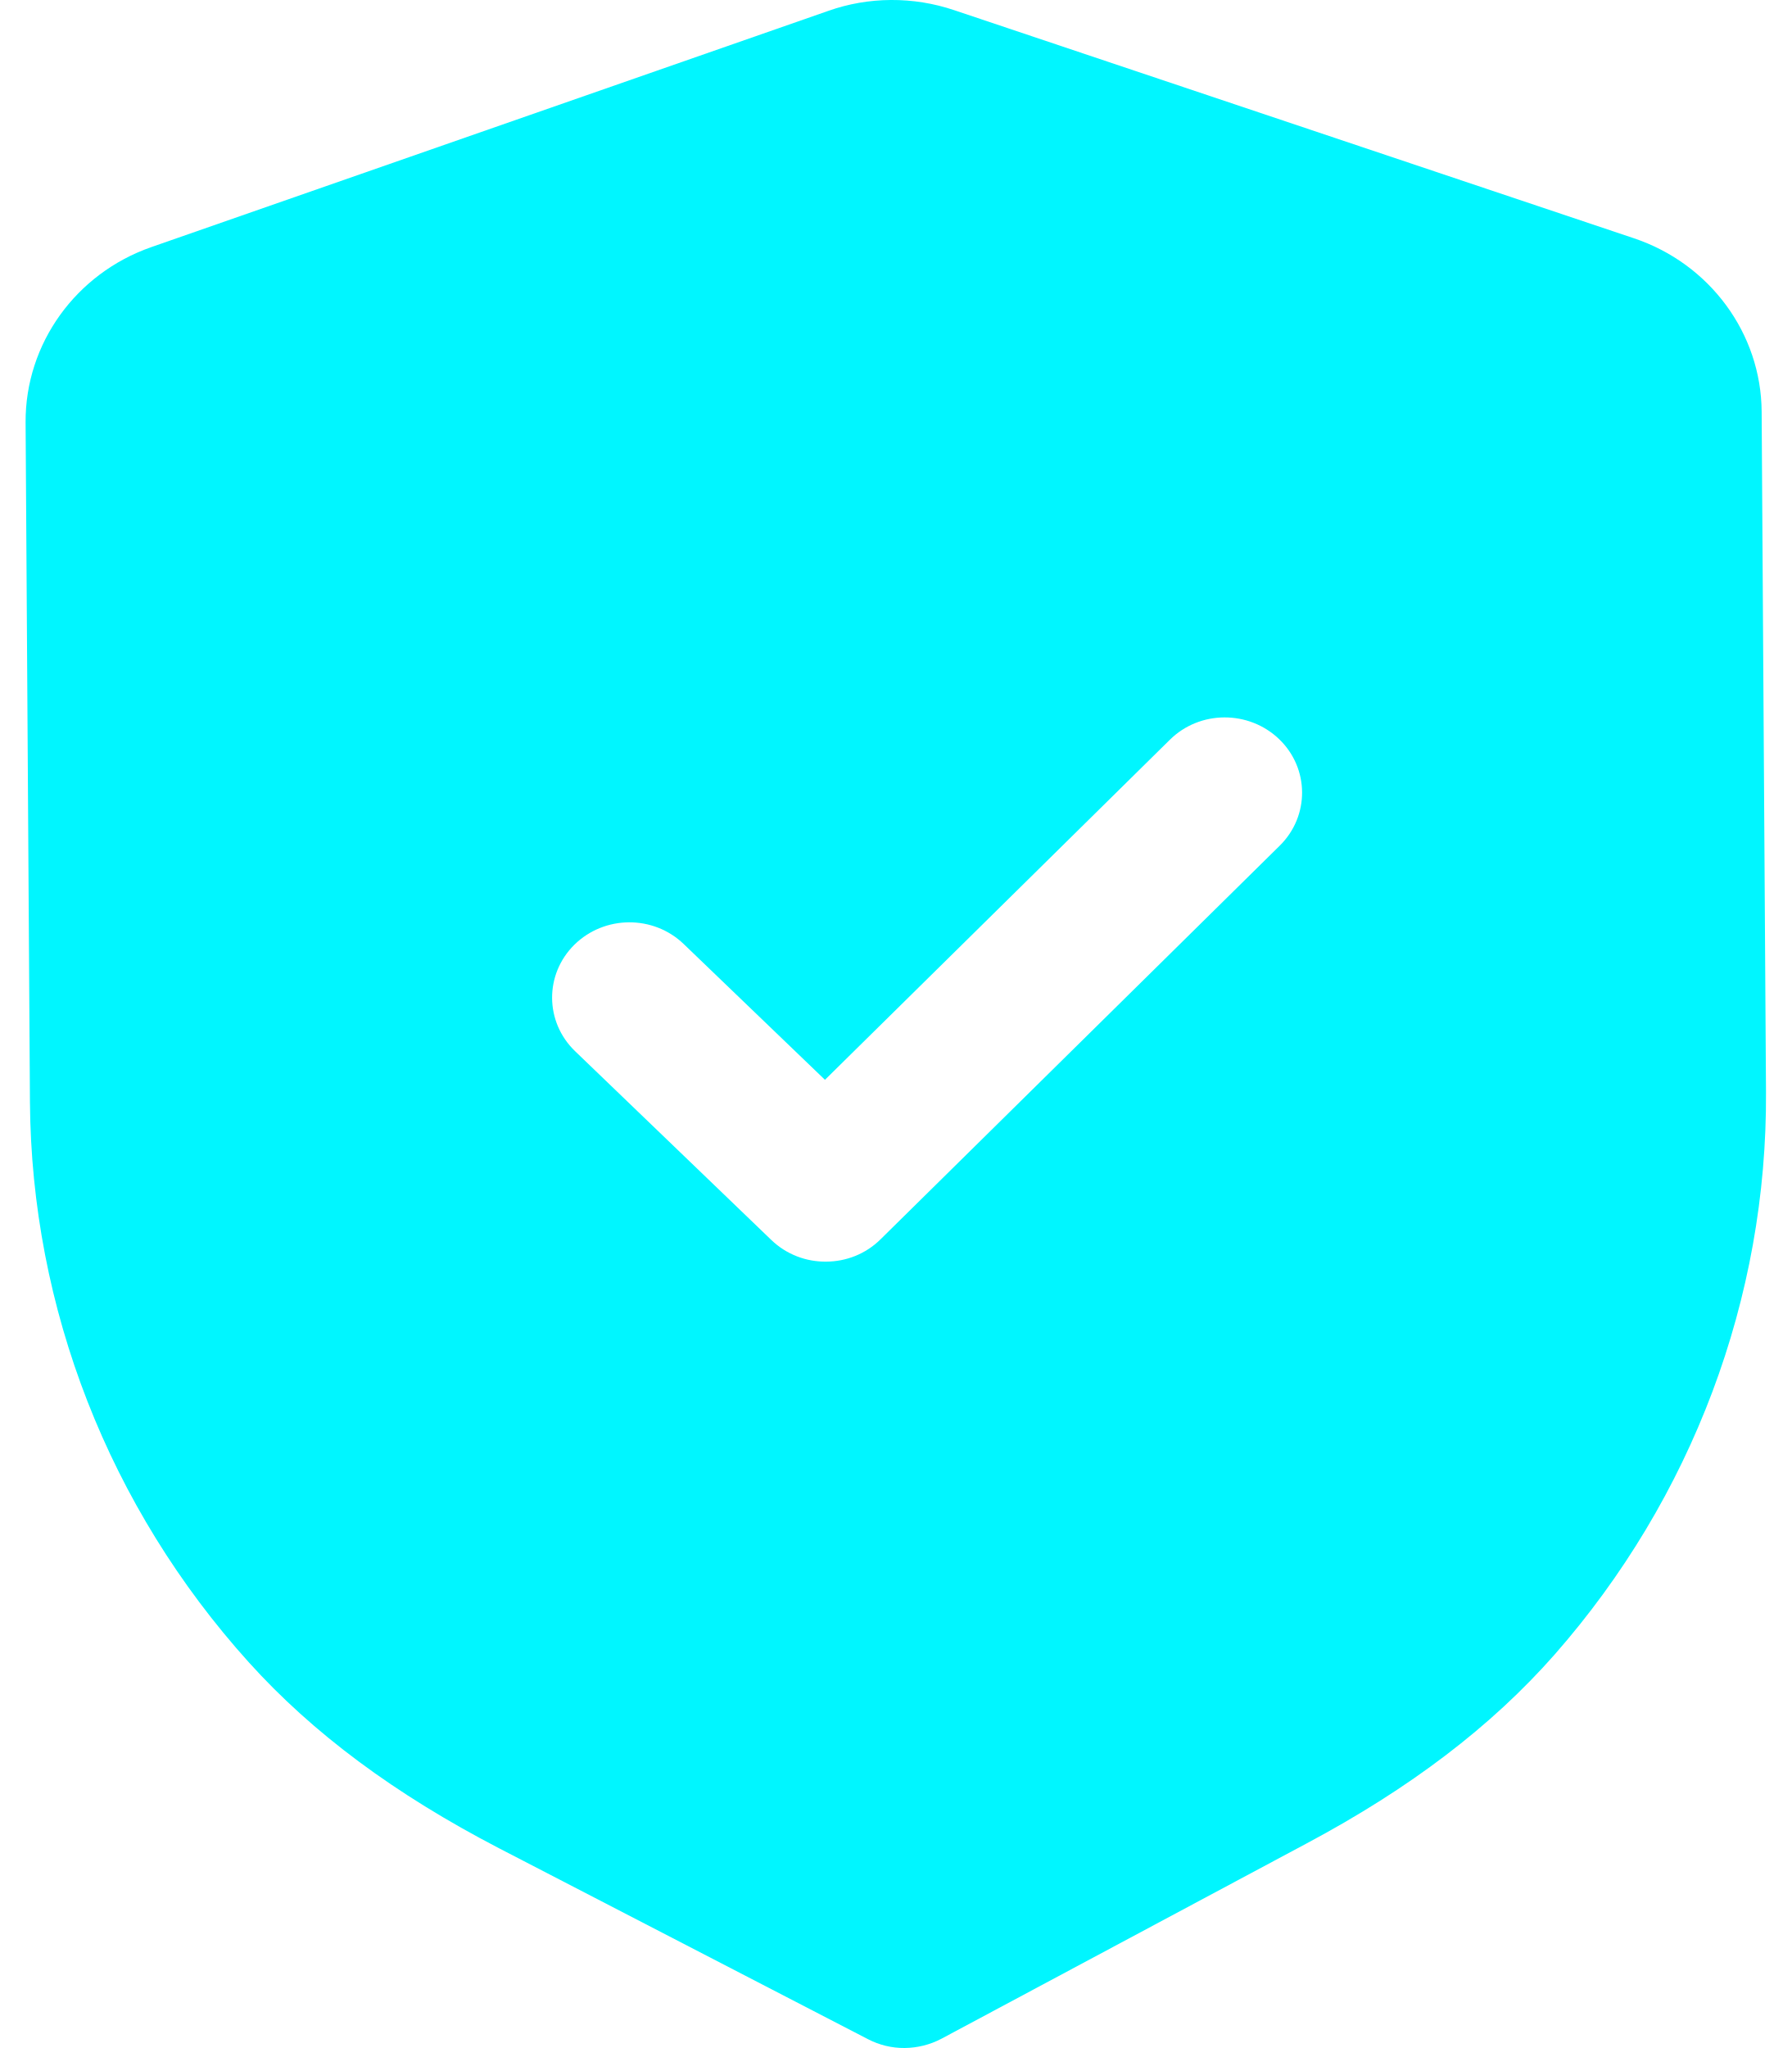
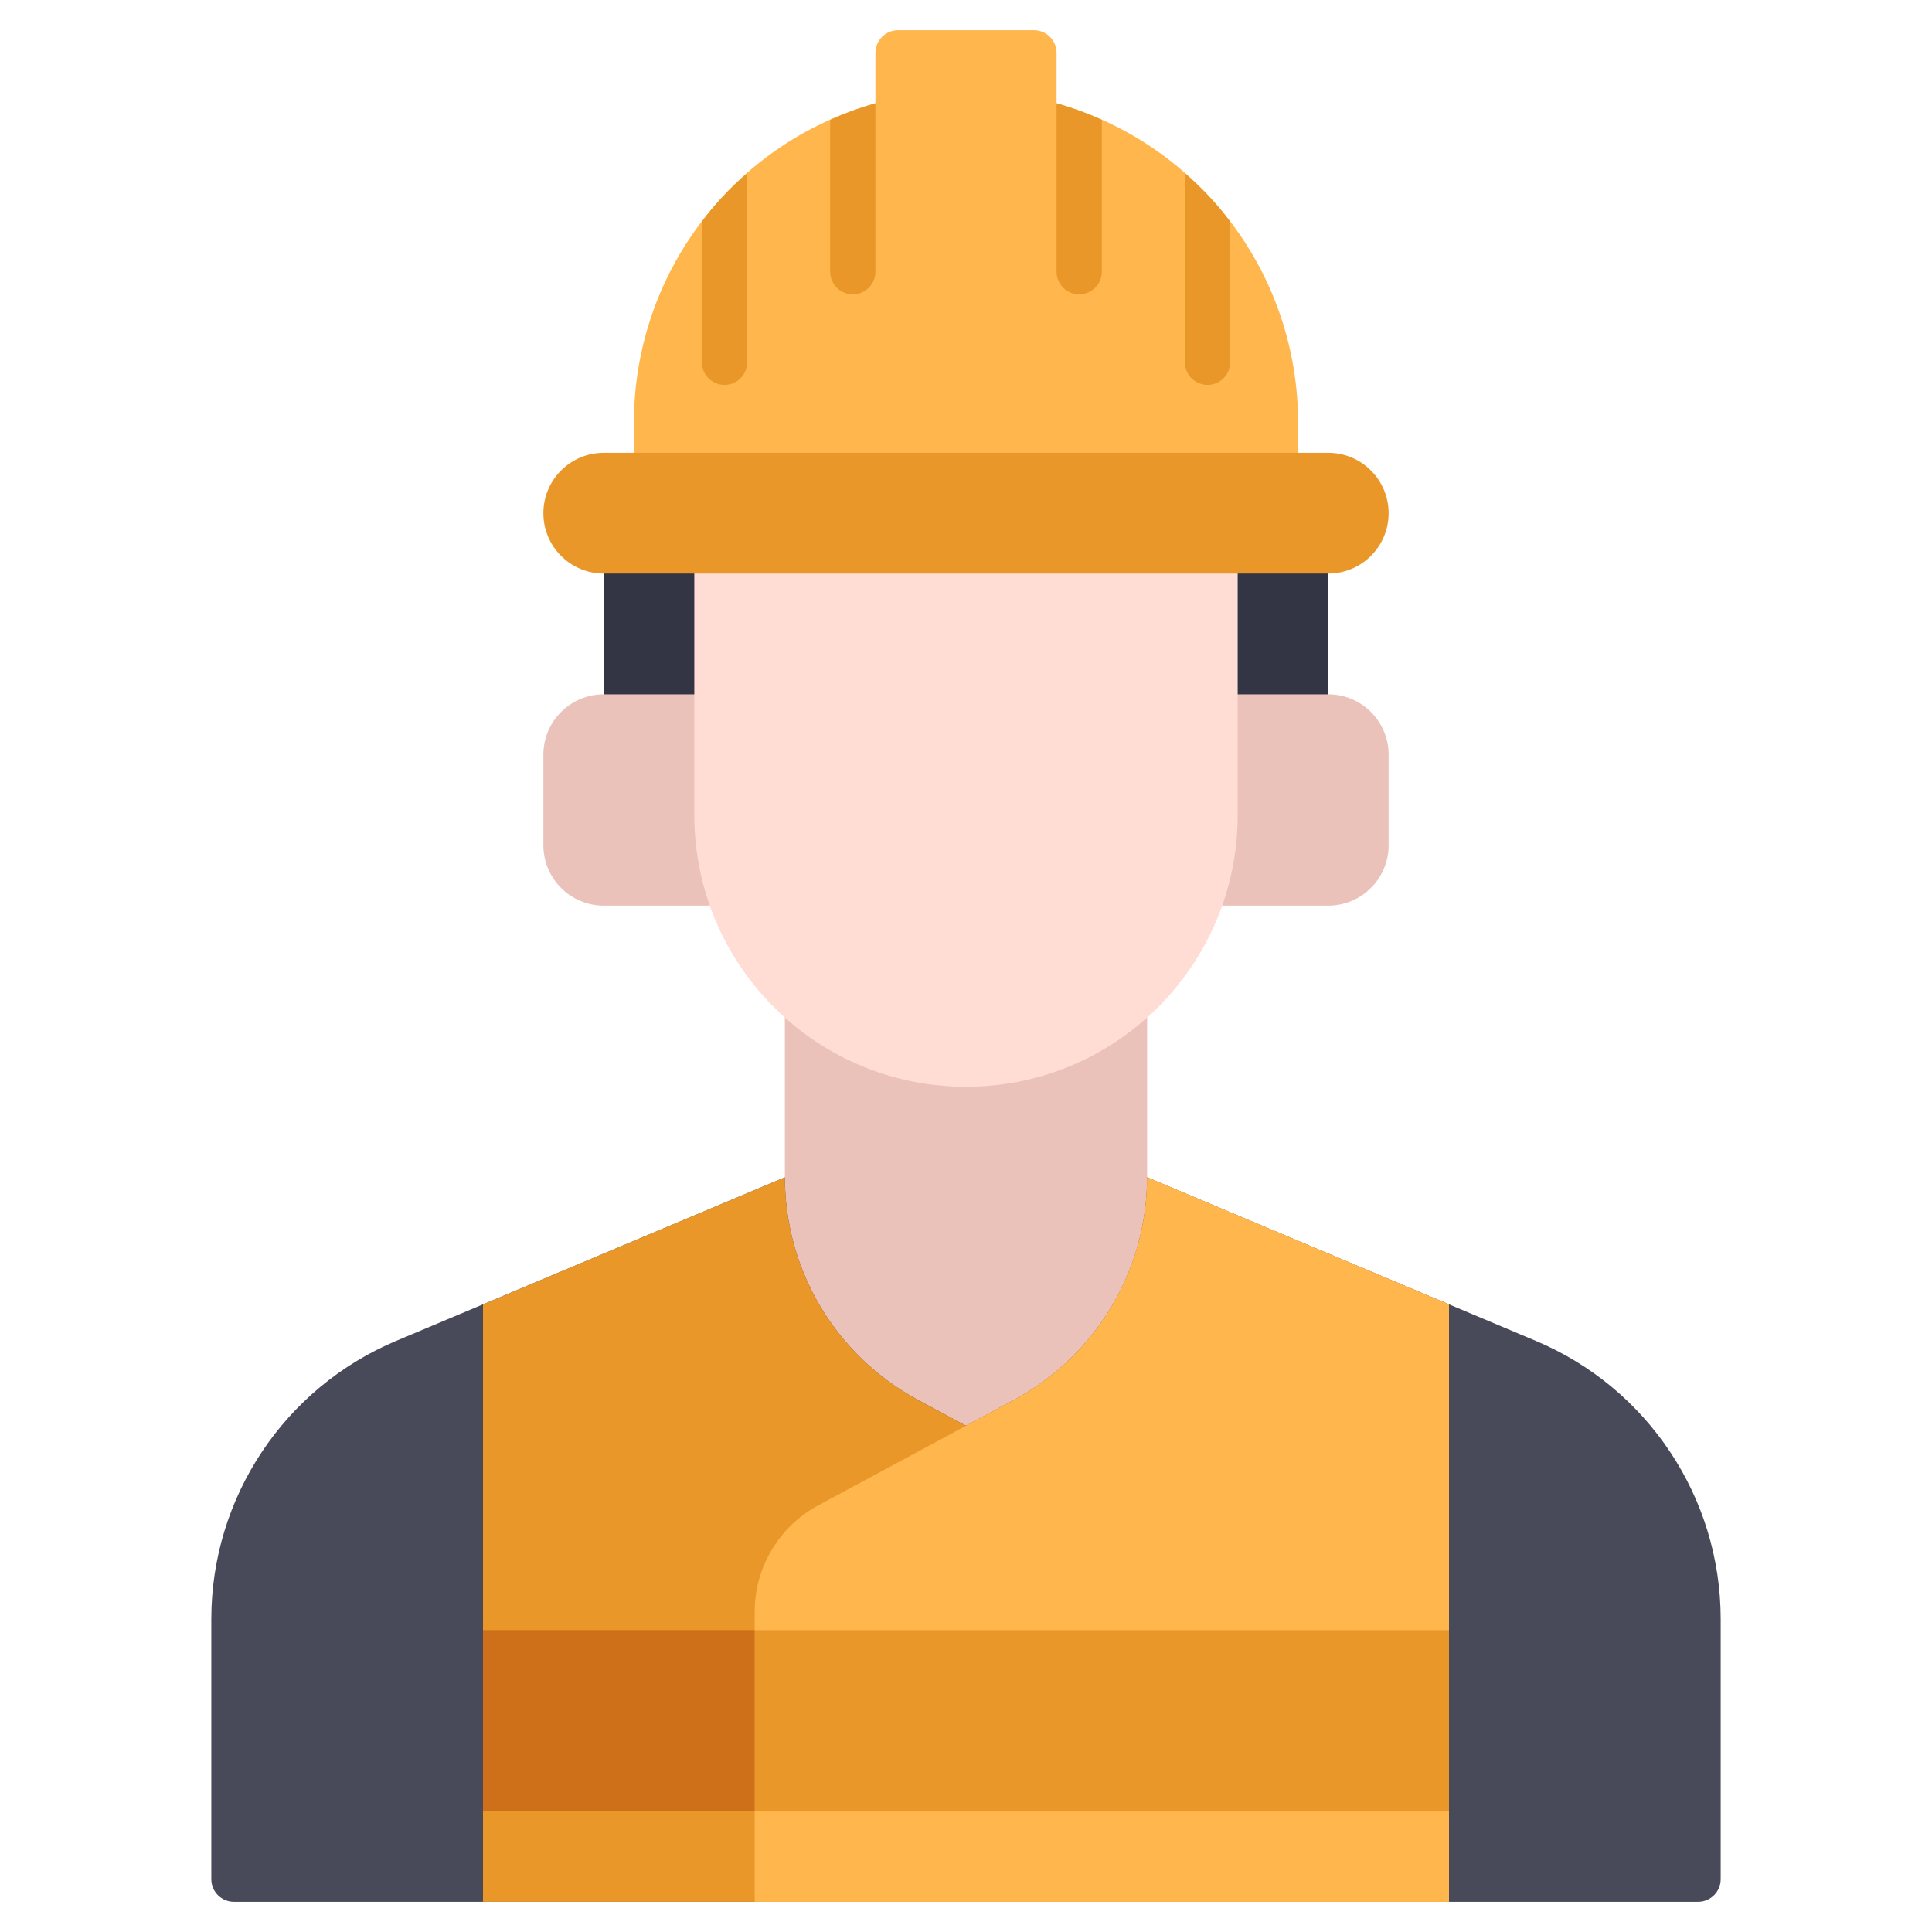
- <svg xmlns="http://www.w3.org/2000/svg" width="28" height="32" viewBox="0 0 28 32" fill="none">
-   <path fill-rule="evenodd" clip-rule="evenodd" d="M13.565 31.862C13.742 31.954 13.94 32.002 14.138 32C14.336 31.998 14.533 31.95 14.712 31.856L20.42 28.804C22.039 27.941 23.307 26.976 24.296 25.853C26.446 23.405 27.621 20.281 27.6 17.06L27.532 6.435C27.526 5.211 26.722 4.119 25.533 3.722L14.913 0.159C14.274 -0.057 13.573 -0.053 12.945 0.17L2.365 3.861C1.183 4.273 0.394 5.373 0.4 6.598L0.468 17.215C0.489 20.441 1.703 23.551 3.889 25.974C4.888 27.081 6.167 28.032 7.803 28.881L13.565 31.862ZM12.054 19.374C12.292 19.603 12.601 19.716 12.911 19.713C13.22 19.712 13.528 19.596 13.763 19.363L20.001 13.213C20.47 12.75 20.465 12.006 19.992 11.55C19.516 11.093 18.751 11.096 18.283 11.559L12.893 16.872L10.686 14.751C10.211 14.294 9.447 14.299 8.977 14.761C8.508 15.224 8.513 15.968 8.988 16.425L12.054 19.374Z" fill="#00F6FF" />
+ <svg xmlns="http://www.w3.org/2000/svg" viewBox="0 0 64 64">
+   <g data-name="Builder">
+     <path d="M38 32.7V40a8.37 8.37 0 0 1-4.4 7.37l-1.6.86-1.6-.86A8.37 8.37 0 0 1 26 40v-7.29a8.991 8.991 0 0 0 12-.01z" style="fill:#eac2b9" />
+     <path d="M50.875 44.418C47.176 42.864 49.741 43.943 38 39a8.37 8.37 0 0 1-4.4 7.37l-1.6.86-1.6-.86A8.37 8.37 0 0 1 26 39c-11.741 4.943-9.176 3.864-12.875 5.418A10 10 0 0 0 7 53.629v8.621a.75.75 0 0 0 .75.75h48.5a.75.75 0 0 0 .75-.75v-8.621a10 10 0 0 0-6.125-9.211z" style="fill:#494a59" />
+     <path d="M38 39a8.37 8.37 0 0 1-4.4 7.37l-1.6.86-1.6-.86A8.37 8.37 0 0 1 26 39l-10 4.21V63h32V43.21z" style="fill:#ea972a" />
+     <path d="M35 3.42V1.75a.75.75 0 0 0-.75-.75h-4.5a.75.75 0 0 0-.75.75v1.67A10.985 10.985 0 0 0 21 14v2h22v-2a10.985 10.985 0 0 0-8-10.58z" style="fill:#ffb64d" />
+     <path style="fill:#343544" d="M20 18h4v6h-4zM40 18h4v6h-4z" />
+     <path d="M44 23h-4l-.516 7H44a2 2 0 0 0 2-2v-3a2 2 0 0 0-2-2zM24 23h-4a2 2 0 0 0-2 2v3a2 2 0 0 0 2 2h4.516z" style="fill:#eac2b9" />
+     <path d="M48 43.21V63H25v-9.61a4 4 0 0 1 2.1-3.52l4.9-2.64 1.6-.86A8.37 8.37 0 0 0 38 39z" style="fill:#ffb64d" />
+     <path d="M23 18v9a9 9 0 0 0 9 9 9 9 0 0 0 9-9v-9z" style="fill:#ffddd4" />
+     <path d="M44 15H20a2 2 0 0 0 0 4h24a2 2 0 0 0 0-4zM25 54h23v6H25z" style="fill:#ea972a" />
+     <path style="fill:#ce6f19" d="M16 54h9v6h-9z" />
+     <path d="M40.75 7.34V12a.75.75 0 0 1-1.5 0V5.74a9.908 9.908 0 0 1 1.5 1.6zM24.75 5.74V12a.75.75 0 0 1-1.5 0V7.34a9.908 9.908 0 0 1 1.5-1.6zM28.25 9.75A.75.75 0 0 0 29 9V3.42a10.824 10.824 0 0 0-1.5.55V9a.75.75 0 0 0 .75.75zM35.75 9.75A.75.75 0 0 0 36.5 9V3.97a10.824 10.824 0 0 0-1.5-.55V9a.75.75 0 0 0 .75.75z" style="fill:#ea972a" />
+   </g>
</svg>
